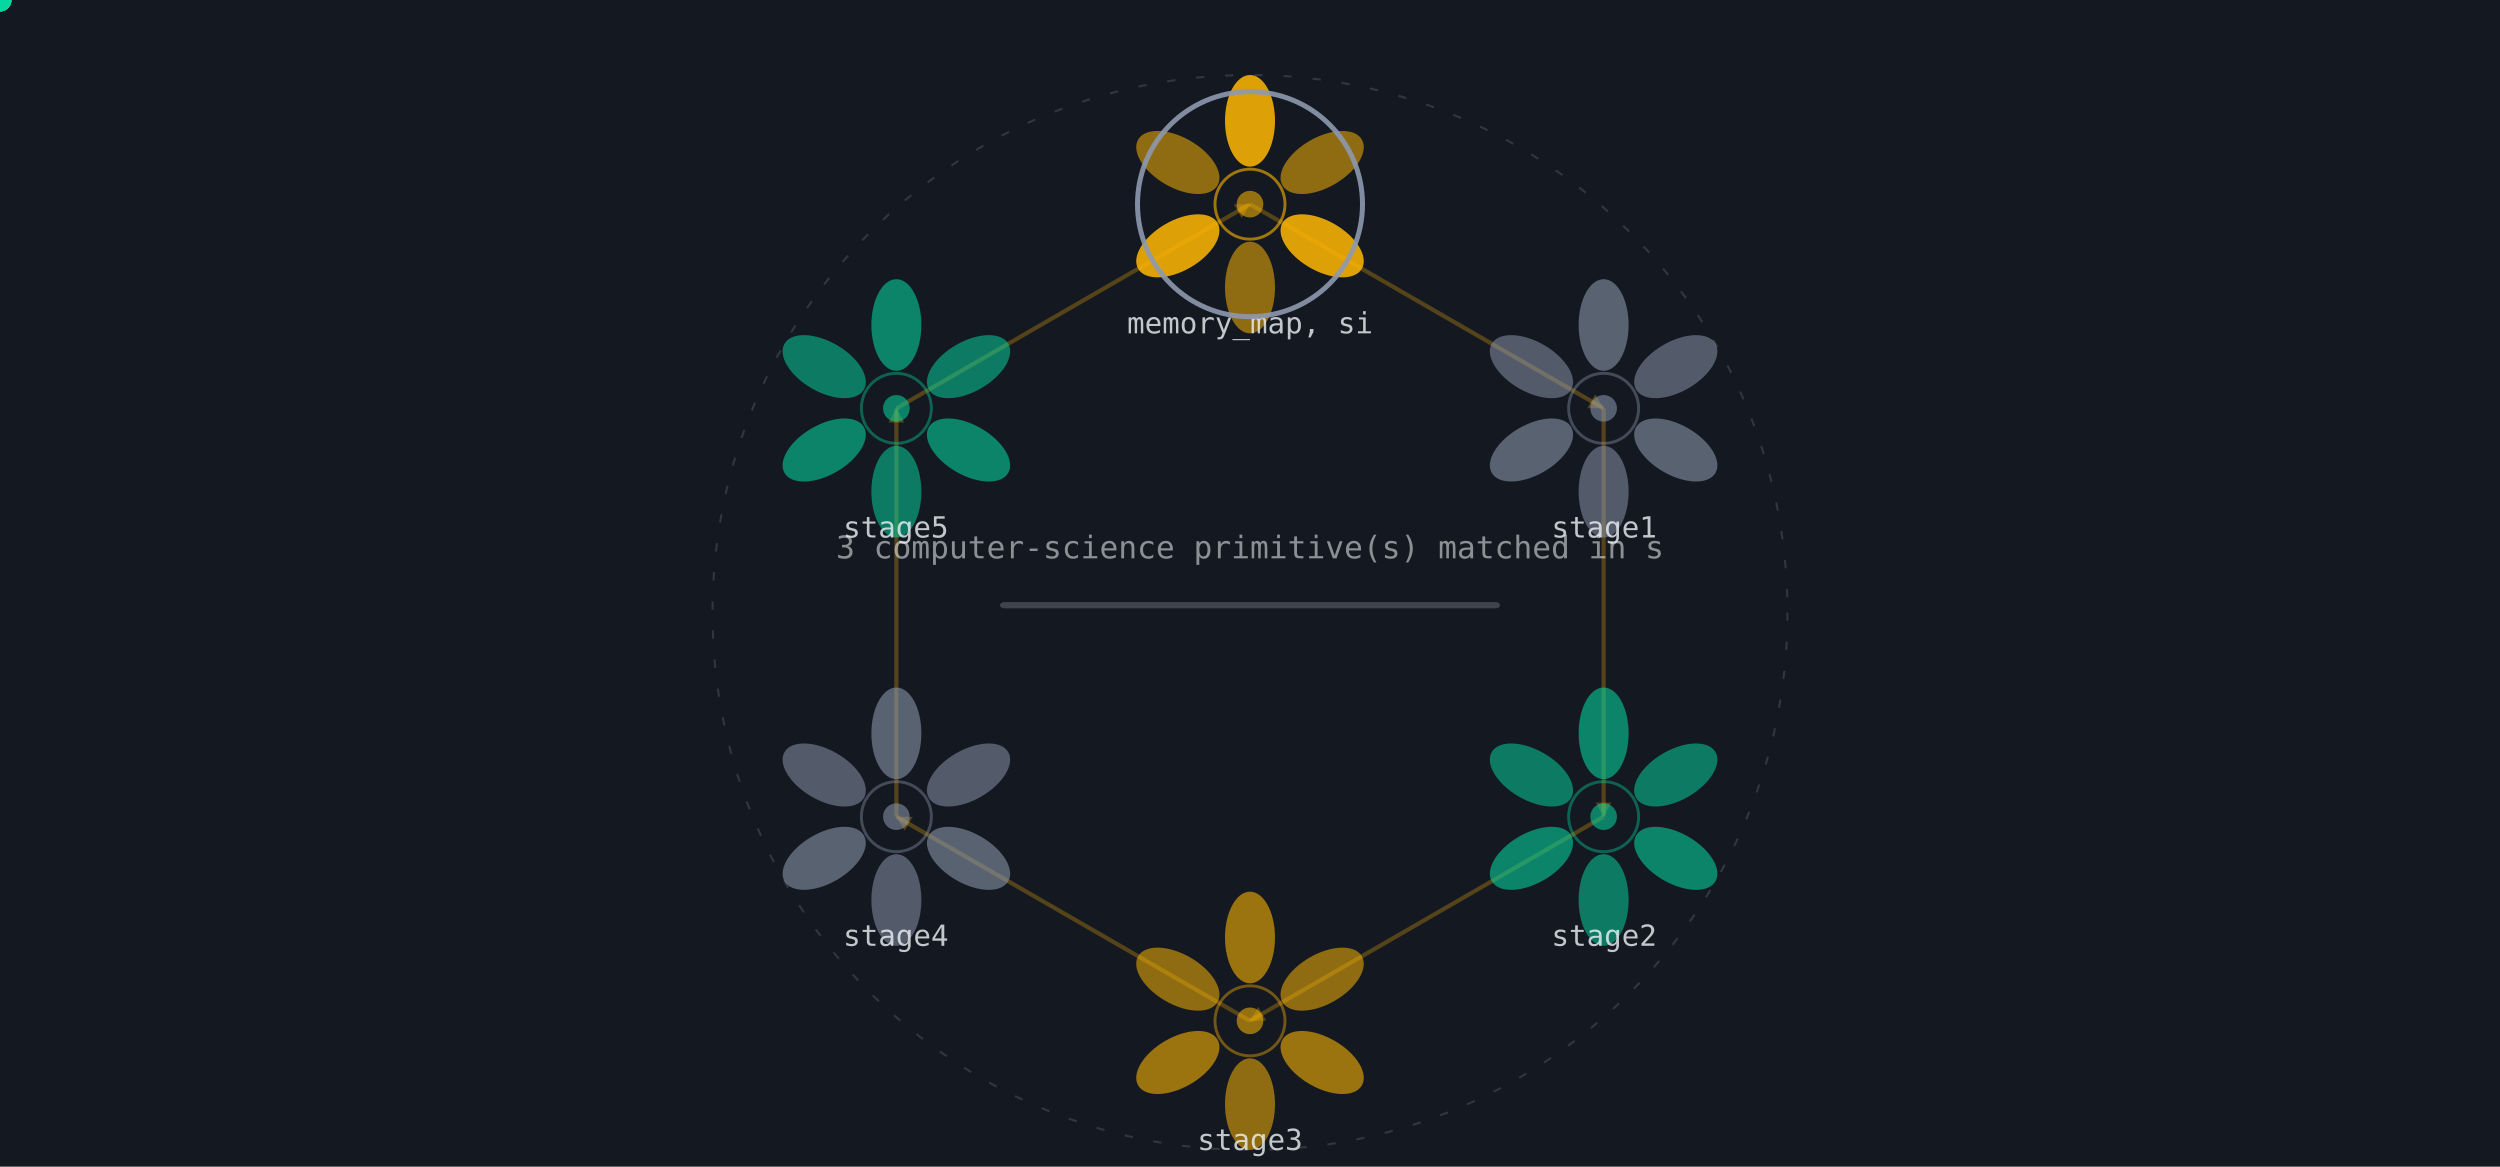
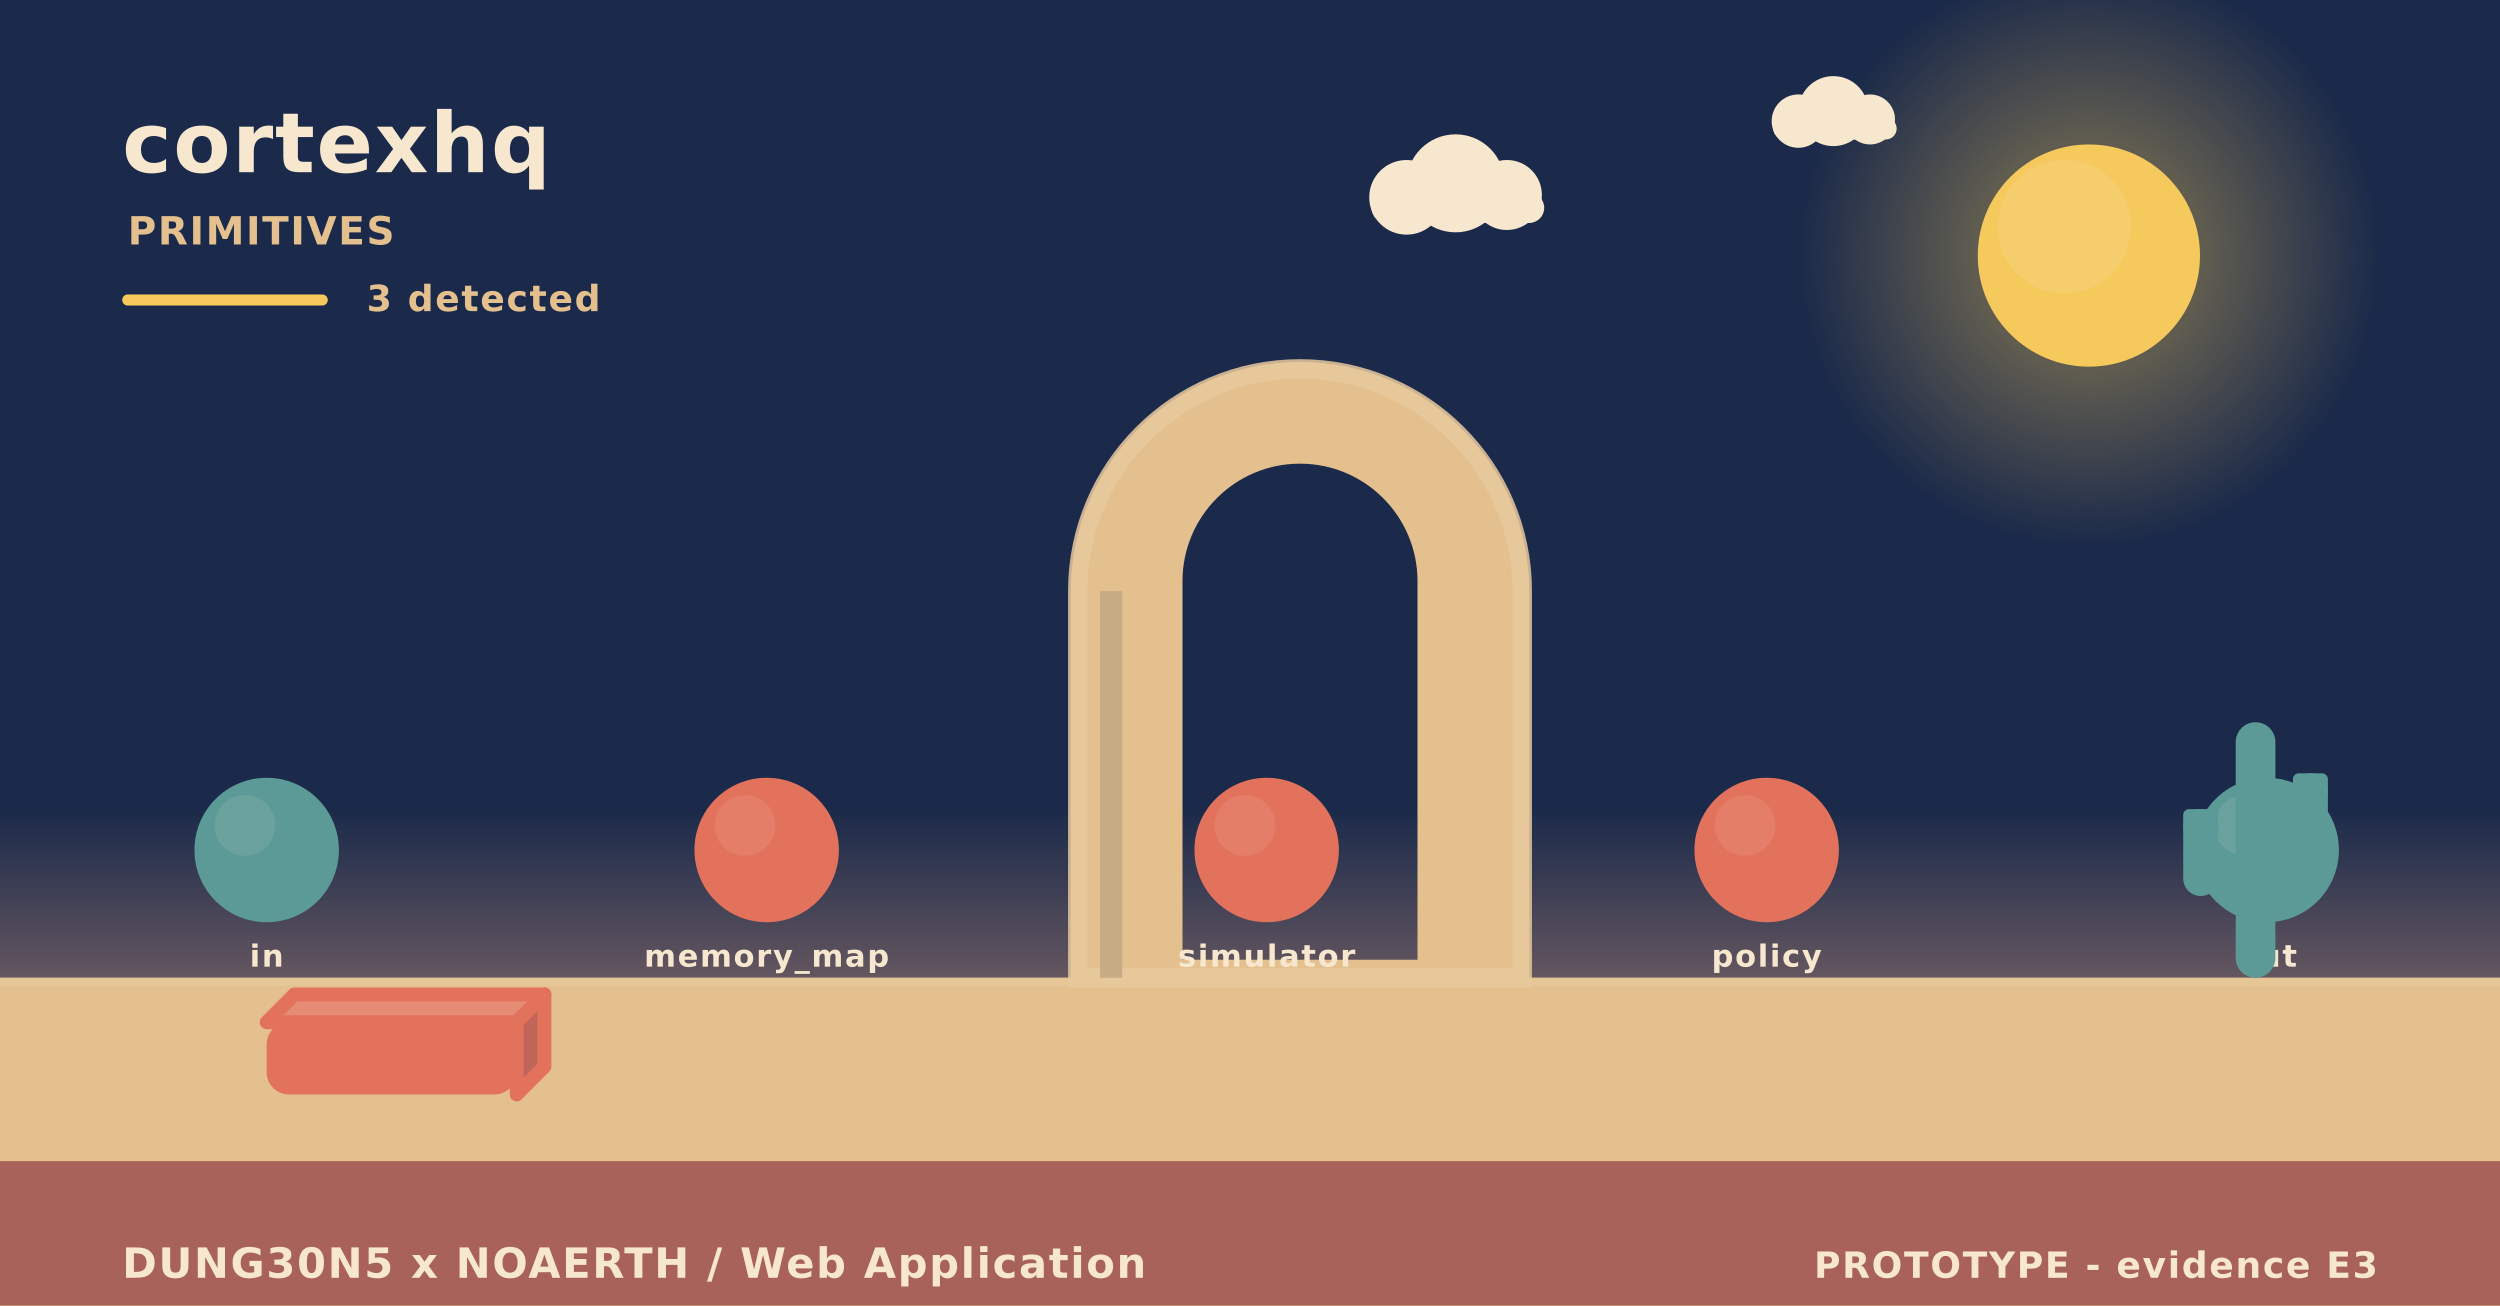
- <svg xmlns="http://www.w3.org/2000/svg" viewBox="0 0 1200 560" width="1200" height="560" role="img" aria-label="cortexhq state machine">
-   <rect width="1200" height="560" fill="#141821" />
-   <defs>
-     <linearGradient id="gs" x1="0" y1="0" x2="1" y2="1">
-       <stop offset="0%" stop-color="#ffb703" />
-       <stop offset="100%" stop-color="#8d99ae" />
-     </linearGradient>
-   </defs>
-   <circle cx="600.00" cy="294.00" r="258.00" fill="none" stroke="rgba(238,241,246,0.140)" stroke-width="1.00" opacity="1.00" stroke-dasharray="4 10" />
-   <line x1="600.00" y1="98.00" x2="769.74" y2="196.00" stroke="rgba(255,183,3,0.500)" stroke-width="2.00" opacity="0.55" />
-   <polygon points="769.74,196.00 765.75,189.31 761.95,195.89" fill="rgba(255,183,3,0.500)" opacity="0.55" />
-   <g opacity="0.9">
-     <circle cx="0.00" cy="0.00" r="5.50" fill="#06d6a0" opacity="1.00" />
-     <animateTransform attributeName="transform" type="translate" values="600.00,98.00 769.74,196.00" dur="6.45s" begin="0.0s" repeatCount="indefinite" />
-     <animateTransform attributeName="transform" type="translate" values="769.74,196.00 600.00,98.00" dur="6.45s" begin="3.225s" repeatCount="indefinite" />
+ <svg xmlns="http://www.w3.org/2000/svg" width="900" height="470" viewBox="0 0 900 470" role="img" aria-label="cortexhq - how it behaves">
+   <linearGradient id="skys" x1="0" y1="0" x2="0" y2="1">
+     <stop offset="0" stop-color="#1b2a4a" />
+     <stop offset="0.62" stop-color="#1b2a4a" />
+     <stop offset="1" stop-color="#f3ad8a" />
+   </linearGradient>
+   <rect width="900" height="470" fill="url(#skys)" />
+   <radialGradient id="suns">
+     <stop offset="0.35" stop-color="#f5c95c" stop-opacity="0.34" />
+     <stop offset="1" stop-color="#f5c95c" stop-opacity="0" />
+   </radialGradient>
+   <circle cx="752" cy="92" r="104" fill="url(#suns)" />
+   <circle cx="752" cy="92" r="40" fill="#f5c95c" />
+   <circle cx="743.2" cy="81.6" r="24" fill="#f5d27e" opacity="0.5" />
+   <g>
+     <circle cx="524" cy="66" r="17.64" fill="#f6e7ce" />
+     <circle cx="506.36" cy="71.04" r="13.44" fill="#f6e7ce" />
+     <circle cx="542.48" cy="70.2" r="12.6" fill="#f6e7ce" />
+     <rect x="493.76" y="69.36" width="62.16" height="10.92" rx="5.46" fill="#f6e7ce" />
+     <animateTransform attributeName="transform" type="translate" values="0 0;24 0;0 0" dur="36s" begin="0s" repeatCount="indefinite" />
  </g>
-   <line x1="769.74" y1="196.00" x2="769.74" y2="392.00" stroke="rgba(255,183,3,0.500)" stroke-width="2.00" opacity="0.55" />
-   <polygon points="769.74,392.00 773.54,385.20 765.94,385.20" fill="rgba(255,183,3,0.500)" opacity="0.55" />
-   <g opacity="0.9">
-     <circle cx="0.00" cy="0.00" r="5.50" fill="#06d6a0" opacity="1.00" />
-     <animateTransform attributeName="transform" type="translate" values="769.74,196.00 769.74,392.00" dur="6.45s" begin="1.075s" repeatCount="indefinite" />
-     <animateTransform attributeName="transform" type="translate" values="769.74,392.00 769.74,196.00" dur="6.45s" begin="4.3s" repeatCount="indefinite" />
+   <g>
+     <circle cx="660" cy="40" r="12.6" fill="#f6e7ce" />
+     <circle cx="647.4" cy="43.6" r="9.6" fill="#f6e7ce" />
+     <circle cx="673.2" cy="43" r="9" fill="#f6e7ce" />
+     <rect x="638.4" y="42.4" width="44.4" height="7.8" rx="3.9" fill="#f6e7ce" />
+     <animateTransform attributeName="transform" type="translate" values="0 0;-18 0;0 0" dur="46s" begin="3s" repeatCount="indefinite" />
  </g>
-   <line x1="769.74" y1="392.00" x2="600.00" y2="490.00" stroke="rgba(255,183,3,0.500)" stroke-width="2.00" opacity="0.55" />
-   <polygon points="600.00,490.00 607.79,489.89 603.99,483.31" fill="rgba(255,183,3,0.500)" opacity="0.55" />
-   <g opacity="0.9">
-     <circle cx="0.00" cy="0.00" r="5.50" fill="#06d6a0" opacity="1.00" />
-     <animateTransform attributeName="transform" type="translate" values="769.74,392.00 600.00,490.00" dur="6.45s" begin="2.15s" repeatCount="indefinite" />
-     <animateTransform attributeName="transform" type="translate" values="600.00,490.00 769.74,392.00" dur="6.45s" begin="5.375s" repeatCount="indefinite" />
+   <rect x="0" y="352" width="900" height="118" fill="#e3c08d" />
+   <rect x="0" y="352" width="900" height="3" fill="#e6c596" />
+   <text x="44" y="62" font-family="Verdana,DejaVu Sans,sans-serif" font-size="30" font-weight="700" letter-spacing="0.6" fill="#f6e7ce" text-anchor="start">cortexhq</text>
+   <text x="46" y="88" font-family="Verdana,DejaVu Sans,sans-serif" font-size="14" font-weight="700" letter-spacing="0.6" fill="#e3c08d" text-anchor="start">PRIMITIVES</text>
+   <rect x="44" y="106" width="74" height="4" rx="2" fill="#f5c95c" />
+   <text x="132" y="112" font-family="Verdana,DejaVu Sans,sans-serif" font-size="13" font-weight="700" letter-spacing="0.6" fill="#e3c08d" text-anchor="start">3 detected</text>
+   <path d="M388,352 L388,212.8 A80,80 0 0 1 548,212.8 L548,352 Z M423.2,348 L423.2,209.22 A44.8,44.8 0 0 1 512.8,209.22 L512.8,348 Z" fill="#e3c08d" fill-rule="evenodd" stroke="#e3c08d" stroke-width="5" stroke-linejoin="round" />
+   <path d="M388,352 L388,212.8 A80,80 0 0 1 548,212.8 L548,352 Z" fill="none" stroke="#e8c99d" stroke-width="7" stroke-linecap="round" opacity="0.85" />
+   <rect x="396" y="212.8" width="8" height="139.2" fill="#c7ab84" />
+   <circle cx="96" cy="306" r="26" fill="#5b9a97" />
+   <circle cx="88.2" cy="297.16" r="10.92" fill="#7aa9a2" opacity="0.55" />
+   <text x="96" y="348" font-family="Verdana,DejaVu Sans,sans-serif" font-size="11" font-weight="700" letter-spacing="0.6" fill="#f6e7ce" text-anchor="middle">in</text>
+   <g>
+     <circle cx="276" cy="306" r="26" fill="#e2725b" />
+     <circle cx="268.2" cy="297.16" r="10.92" fill="#e68972" opacity="0.55" />
+     <animate attributeName="opacity" values="0.8;1;0.8" dur="4.6s" begin="0s" repeatCount="indefinite" />
  </g>
-   <line x1="600.00" y1="490.00" x2="430.26" y2="392.00" stroke="rgba(255,183,3,0.500)" stroke-width="2.00" opacity="0.55" />
-   <polygon points="430.26,392.00 434.25,398.69 438.05,392.11" fill="rgba(255,183,3,0.500)" opacity="0.55" />
-   <g opacity="0.9">
-     <circle cx="0.00" cy="0.00" r="5.50" fill="#06d6a0" opacity="1.00" />
-     <animateTransform attributeName="transform" type="translate" values="600.00,490.00 430.26,392.00" dur="6.45s" begin="3.225s" repeatCount="indefinite" />
-     <animateTransform attributeName="transform" type="translate" values="430.26,392.00 600.00,490.00" dur="6.45s" begin="6.45s" repeatCount="indefinite" />
+   <text x="276" y="348" font-family="Verdana,DejaVu Sans,sans-serif" font-size="11" font-weight="700" letter-spacing="0.6" fill="#f6e7ce" text-anchor="middle">memory_map</text>
+   <g>
+     <circle cx="456" cy="306" r="26" fill="#e2725b" />
+     <circle cx="448.2" cy="297.16" r="10.92" fill="#e68972" opacity="0.55" />
+     <animate attributeName="opacity" values="0.8;1;0.8" dur="5.2s" begin="0s" repeatCount="indefinite" />
  </g>
-   <line x1="430.26" y1="392.00" x2="430.26" y2="196.00" stroke="rgba(255,183,3,0.500)" stroke-width="2.00" opacity="0.55" />
-   <polygon points="430.26,196.00 426.46,202.80 434.06,202.80" fill="rgba(255,183,3,0.500)" opacity="0.55" />
-   <g opacity="0.9">
-     <circle cx="0.00" cy="0.00" r="5.50" fill="#06d6a0" opacity="1.00" />
-     <animateTransform attributeName="transform" type="translate" values="430.26,392.00 430.26,196.00" dur="6.45s" begin="4.3s" repeatCount="indefinite" />
-     <animateTransform attributeName="transform" type="translate" values="430.26,196.00 430.26,392.00" dur="6.45s" begin="7.525s" repeatCount="indefinite" />
+   <text x="456" y="348" font-family="Verdana,DejaVu Sans,sans-serif" font-size="11" font-weight="700" letter-spacing="0.6" fill="#f6e7ce" text-anchor="middle">simulator</text>
+   <g>
+     <circle cx="636" cy="306" r="26" fill="#e2725b" />
+     <circle cx="628.2" cy="297.16" r="10.92" fill="#e68972" opacity="0.55" />
+     <animate attributeName="opacity" values="0.8;1;0.8" dur="5.8s" begin="0s" repeatCount="indefinite" />
  </g>
-   <line x1="430.26" y1="196.00" x2="600.00" y2="98.00" stroke="rgba(255,183,3,0.500)" stroke-width="2.00" opacity="0.55" />
-   <polygon points="600.00,98.00 592.21,98.11 596.01,104.69" fill="rgba(255,183,3,0.500)" opacity="0.55" />
-   <g opacity="0.9">
-     <circle cx="0.00" cy="0.00" r="5.50" fill="#06d6a0" opacity="1.00" />
-     <animateTransform attributeName="transform" type="translate" values="430.26,196.00 600.00,98.00" dur="6.45s" begin="5.375s" repeatCount="indefinite" />
-     <animateTransform attributeName="transform" type="translate" values="600.00,98.00 430.26,196.00" dur="6.45s" begin="8.6s" repeatCount="indefinite" />
-   </g>
-   <ellipse cx="600.00" cy="58.00" rx="12.00" ry="22.00" fill="rgba(255,183,3,0.900)" opacity="0.95" transform="rotate(0.0 600.00 58.00)" />
-   <ellipse cx="634.64" cy="78.00" rx="12.00" ry="22.00" fill="rgba(255,183,3,0.550)" opacity="0.95" transform="rotate(60.0 634.64 78.00)" />
-   <ellipse cx="634.64" cy="118.00" rx="12.00" ry="22.00" fill="rgba(255,183,3,0.900)" opacity="0.95" transform="rotate(120.0 634.64 118.00)" />
-   <ellipse cx="600.00" cy="138.00" rx="12.00" ry="22.00" fill="rgba(255,183,3,0.550)" opacity="0.95" transform="rotate(180.0 600.00 138.00)" />
-   <ellipse cx="565.36" cy="118.00" rx="12.00" ry="22.00" fill="rgba(255,183,3,0.900)" opacity="0.95" transform="rotate(240.0 565.36 118.00)" />
-   <ellipse cx="565.36" cy="78.00" rx="12.00" ry="22.00" fill="rgba(255,183,3,0.550)" opacity="0.95" transform="rotate(300.0 565.36 78.00)" />
-   <circle cx="600.00" cy="98.00" r="16.80" fill="none" stroke="rgba(255,183,3,0.900)" stroke-width="1.40" opacity="0.66" />
-   <circle cx="600.00" cy="98.00" r="6.40" fill="rgba(255,183,3,0.550)" opacity="1.00" />
-   <text x="600" y="160" font-family="ui-monospace,Menlo,monospace" font-size="14" fill="rgba(238,241,246,0.800)" text-anchor="middle">memory_map, si</text>
-   <g>
-     <circle cx="600.00" cy="98.00" r="54.00" fill="none" stroke="#8d99ae" stroke-width="2.40" opacity="0.90" />
-     <animate attributeName="opacity" values="0.25;1.0;0.25" dur="12.9s" begin="0.0s" repeatCount="indefinite" />
-   </g>
-   <ellipse cx="769.74" cy="156.00" rx="12.00" ry="22.00" fill="rgba(141,153,174,0.600)" opacity="0.95" transform="rotate(0.0 769.74 156.00)" />
-   <ellipse cx="804.38" cy="176.00" rx="12.00" ry="22.00" fill="rgba(141,153,174,0.550)" opacity="0.95" transform="rotate(60.0 804.38 176.00)" />
-   <ellipse cx="804.38" cy="216.00" rx="12.00" ry="22.00" fill="rgba(141,153,174,0.600)" opacity="0.95" transform="rotate(120.0 804.38 216.00)" />
-   <ellipse cx="769.74" cy="236.00" rx="12.00" ry="22.00" fill="rgba(141,153,174,0.550)" opacity="0.95" transform="rotate(180.0 769.74 236.00)" />
-   <ellipse cx="735.10" cy="216.00" rx="12.00" ry="22.00" fill="rgba(141,153,174,0.600)" opacity="0.95" transform="rotate(240.0 735.10 216.00)" />
-   <ellipse cx="735.10" cy="176.00" rx="12.00" ry="22.00" fill="rgba(141,153,174,0.550)" opacity="0.95" transform="rotate(300.0 735.10 176.00)" />
-   <circle cx="769.74" cy="196.00" r="16.80" fill="none" stroke="rgba(141,153,174,0.600)" stroke-width="1.40" opacity="0.66" />
-   <circle cx="769.74" cy="196.00" r="6.40" fill="rgba(141,153,174,0.550)" opacity="1.00" />
-   <text x="770" y="258" font-family="ui-monospace,Menlo,monospace" font-size="14" fill="rgba(238,241,246,0.800)" text-anchor="middle">stage1</text>
-   <ellipse cx="769.74" cy="352.00" rx="12.00" ry="22.00" fill="rgba(6,214,160,0.600)" opacity="0.95" transform="rotate(0.0 769.74 352.00)" />
-   <ellipse cx="804.38" cy="372.00" rx="12.00" ry="22.00" fill="rgba(6,214,160,0.550)" opacity="0.95" transform="rotate(60.0 804.38 372.00)" />
-   <ellipse cx="804.38" cy="412.00" rx="12.00" ry="22.00" fill="rgba(6,214,160,0.600)" opacity="0.95" transform="rotate(120.0 804.38 412.00)" />
-   <ellipse cx="769.74" cy="432.00" rx="12.00" ry="22.00" fill="rgba(6,214,160,0.550)" opacity="0.95" transform="rotate(180.0 769.74 432.00)" />
-   <ellipse cx="735.10" cy="412.00" rx="12.00" ry="22.00" fill="rgba(6,214,160,0.600)" opacity="0.95" transform="rotate(240.0 735.10 412.00)" />
-   <ellipse cx="735.10" cy="372.00" rx="12.00" ry="22.00" fill="rgba(6,214,160,0.550)" opacity="0.95" transform="rotate(300.0 735.10 372.00)" />
-   <circle cx="769.74" cy="392.00" r="16.80" fill="none" stroke="rgba(6,214,160,0.600)" stroke-width="1.40" opacity="0.66" />
-   <circle cx="769.74" cy="392.00" r="6.40" fill="rgba(6,214,160,0.550)" opacity="1.00" />
-   <text x="770" y="454" font-family="ui-monospace,Menlo,monospace" font-size="14" fill="rgba(238,241,246,0.800)" text-anchor="middle">stage2</text>
-   <ellipse cx="600.00" cy="450.00" rx="12.00" ry="22.00" fill="rgba(255,183,3,0.600)" opacity="0.95" transform="rotate(0.0 600.00 450.00)" />
-   <ellipse cx="634.64" cy="470.00" rx="12.00" ry="22.00" fill="rgba(255,183,3,0.550)" opacity="0.95" transform="rotate(60.0 634.64 470.00)" />
-   <ellipse cx="634.64" cy="510.00" rx="12.00" ry="22.00" fill="rgba(255,183,3,0.600)" opacity="0.95" transform="rotate(120.0 634.64 510.00)" />
-   <ellipse cx="600.00" cy="530.00" rx="12.00" ry="22.00" fill="rgba(255,183,3,0.550)" opacity="0.95" transform="rotate(180.0 600.00 530.00)" />
-   <ellipse cx="565.36" cy="510.00" rx="12.00" ry="22.00" fill="rgba(255,183,3,0.600)" opacity="0.95" transform="rotate(240.0 565.36 510.00)" />
-   <ellipse cx="565.36" cy="470.00" rx="12.00" ry="22.00" fill="rgba(255,183,3,0.550)" opacity="0.95" transform="rotate(300.0 565.36 470.00)" />
-   <circle cx="600.00" cy="490.00" r="16.80" fill="none" stroke="rgba(255,183,3,0.600)" stroke-width="1.40" opacity="0.66" />
-   <circle cx="600.00" cy="490.00" r="6.40" fill="rgba(255,183,3,0.550)" opacity="1.00" />
-   <text x="600" y="552" font-family="ui-monospace,Menlo,monospace" font-size="14" fill="rgba(238,241,246,0.800)" text-anchor="middle">stage3</text>
-   <ellipse cx="430.26" cy="352.00" rx="12.00" ry="22.00" fill="rgba(141,153,174,0.600)" opacity="0.95" transform="rotate(0.0 430.26 352.00)" />
-   <ellipse cx="464.90" cy="372.00" rx="12.00" ry="22.00" fill="rgba(141,153,174,0.550)" opacity="0.95" transform="rotate(60.0 464.90 372.00)" />
-   <ellipse cx="464.90" cy="412.00" rx="12.00" ry="22.00" fill="rgba(141,153,174,0.600)" opacity="0.95" transform="rotate(120.0 464.90 412.00)" />
-   <ellipse cx="430.26" cy="432.00" rx="12.00" ry="22.00" fill="rgba(141,153,174,0.550)" opacity="0.95" transform="rotate(180.0 430.26 432.00)" />
-   <ellipse cx="395.62" cy="412.00" rx="12.00" ry="22.00" fill="rgba(141,153,174,0.600)" opacity="0.95" transform="rotate(240.0 395.62 412.00)" />
-   <ellipse cx="395.62" cy="372.00" rx="12.00" ry="22.00" fill="rgba(141,153,174,0.550)" opacity="0.95" transform="rotate(300.0 395.62 372.00)" />
-   <circle cx="430.26" cy="392.00" r="16.80" fill="none" stroke="rgba(141,153,174,0.600)" stroke-width="1.40" opacity="0.66" />
-   <circle cx="430.26" cy="392.00" r="6.40" fill="rgba(141,153,174,0.550)" opacity="1.00" />
-   <text x="430" y="454" font-family="ui-monospace,Menlo,monospace" font-size="14" fill="rgba(238,241,246,0.800)" text-anchor="middle">stage4</text>
-   <ellipse cx="430.26" cy="156.00" rx="12.00" ry="22.00" fill="rgba(6,214,160,0.600)" opacity="0.95" transform="rotate(0.0 430.26 156.00)" />
-   <ellipse cx="464.90" cy="176.00" rx="12.00" ry="22.00" fill="rgba(6,214,160,0.550)" opacity="0.95" transform="rotate(60.0 464.90 176.00)" />
-   <ellipse cx="464.90" cy="216.00" rx="12.00" ry="22.00" fill="rgba(6,214,160,0.600)" opacity="0.95" transform="rotate(120.0 464.90 216.00)" />
-   <ellipse cx="430.26" cy="236.00" rx="12.00" ry="22.00" fill="rgba(6,214,160,0.550)" opacity="0.95" transform="rotate(180.0 430.26 236.00)" />
-   <ellipse cx="395.62" cy="216.00" rx="12.00" ry="22.00" fill="rgba(6,214,160,0.600)" opacity="0.95" transform="rotate(240.0 395.62 216.00)" />
-   <ellipse cx="395.62" cy="176.00" rx="12.00" ry="22.00" fill="rgba(6,214,160,0.550)" opacity="0.95" transform="rotate(300.0 395.62 176.00)" />
-   <circle cx="430.26" cy="196.00" r="16.80" fill="none" stroke="rgba(6,214,160,0.600)" stroke-width="1.40" opacity="0.66" />
-   <circle cx="430.26" cy="196.00" r="6.40" fill="rgba(6,214,160,0.550)" opacity="1.00" />
-   <text x="430" y="258" font-family="ui-monospace,Menlo,monospace" font-size="14" fill="rgba(238,241,246,0.800)" text-anchor="middle">stage5</text>
-   <rect x="480.00" y="289.00" width="240.00" height="3.00" rx="2.00" fill="rgba(238,241,246,0.200)" opacity="1.00" />
-   <text x="600" y="268" font-family="ui-monospace,Menlo,monospace" font-size="15" fill="rgba(238,241,246,0.550)" text-anchor="middle">3 computer-science primitive(s) matched in s</text>
+   <text x="636" y="348" font-family="Verdana,DejaVu Sans,sans-serif" font-size="11" font-weight="700" letter-spacing="0.6" fill="#f6e7ce" text-anchor="middle">policy</text>
+   <circle cx="816" cy="306" r="26" fill="#5b9a97" />
+   <circle cx="808.2" cy="297.16" r="10.92" fill="#7aa9a2" opacity="0.55" />
+   <text x="816" y="348" font-family="Verdana,DejaVu Sans,sans-serif" font-size="11" font-weight="700" letter-spacing="0.6" fill="#f6e7ce" text-anchor="middle">out</text>
+   <path d="M96,368 L186,368 L196,358 L106,358 Z" fill="#e68c74" stroke="#e2725b" stroke-width="5" stroke-linejoin="round" />
+   <path d="M186,368 L196,358 L196,384 L186,394 Z" fill="#c06658" stroke="#e2725b" stroke-width="5" stroke-linejoin="round" />
+   <rect x="96" y="368" width="90" height="26" rx="8" fill="#e2725b" />
+   <rect x="804.86" y="260" width="14.28" height="92" rx="7.14" fill="#5b9a97" />
+   <rect x="785.96" y="291.28" width="12.6" height="31.28" rx="6.3" fill="#5b9a97" />
+   <rect x="785.96" y="291.28" width="12.6" height="9.2" rx="2.1" fill="#5b9a97" />
+   <rect x="825.44" y="278.4" width="12.6" height="31.28" rx="6.3" fill="#5b9a97" />
+   <rect x="825.44" y="278.4" width="12.6" height="9.2" rx="2.1" fill="#5b9a97" />
+   <rect x="0" y="418" width="900" height="52" rx="0" fill="#a65c56" opacity="0.94" />
+   <text x="44" y="460" font-family="Verdana,DejaVu Sans,sans-serif" font-size="15" font-weight="700" letter-spacing="0.6" fill="#f6e7ce" text-anchor="start">DUNG30N5 x NOAERTH  /  Web Application</text>
+   <text x="856" y="460" font-family="Verdana,DejaVu Sans,sans-serif" font-size="13" font-weight="700" letter-spacing="0.6" fill="#f6e7ce" text-anchor="end">PROTOTYPE  -  evidence E3</text>
</svg>
